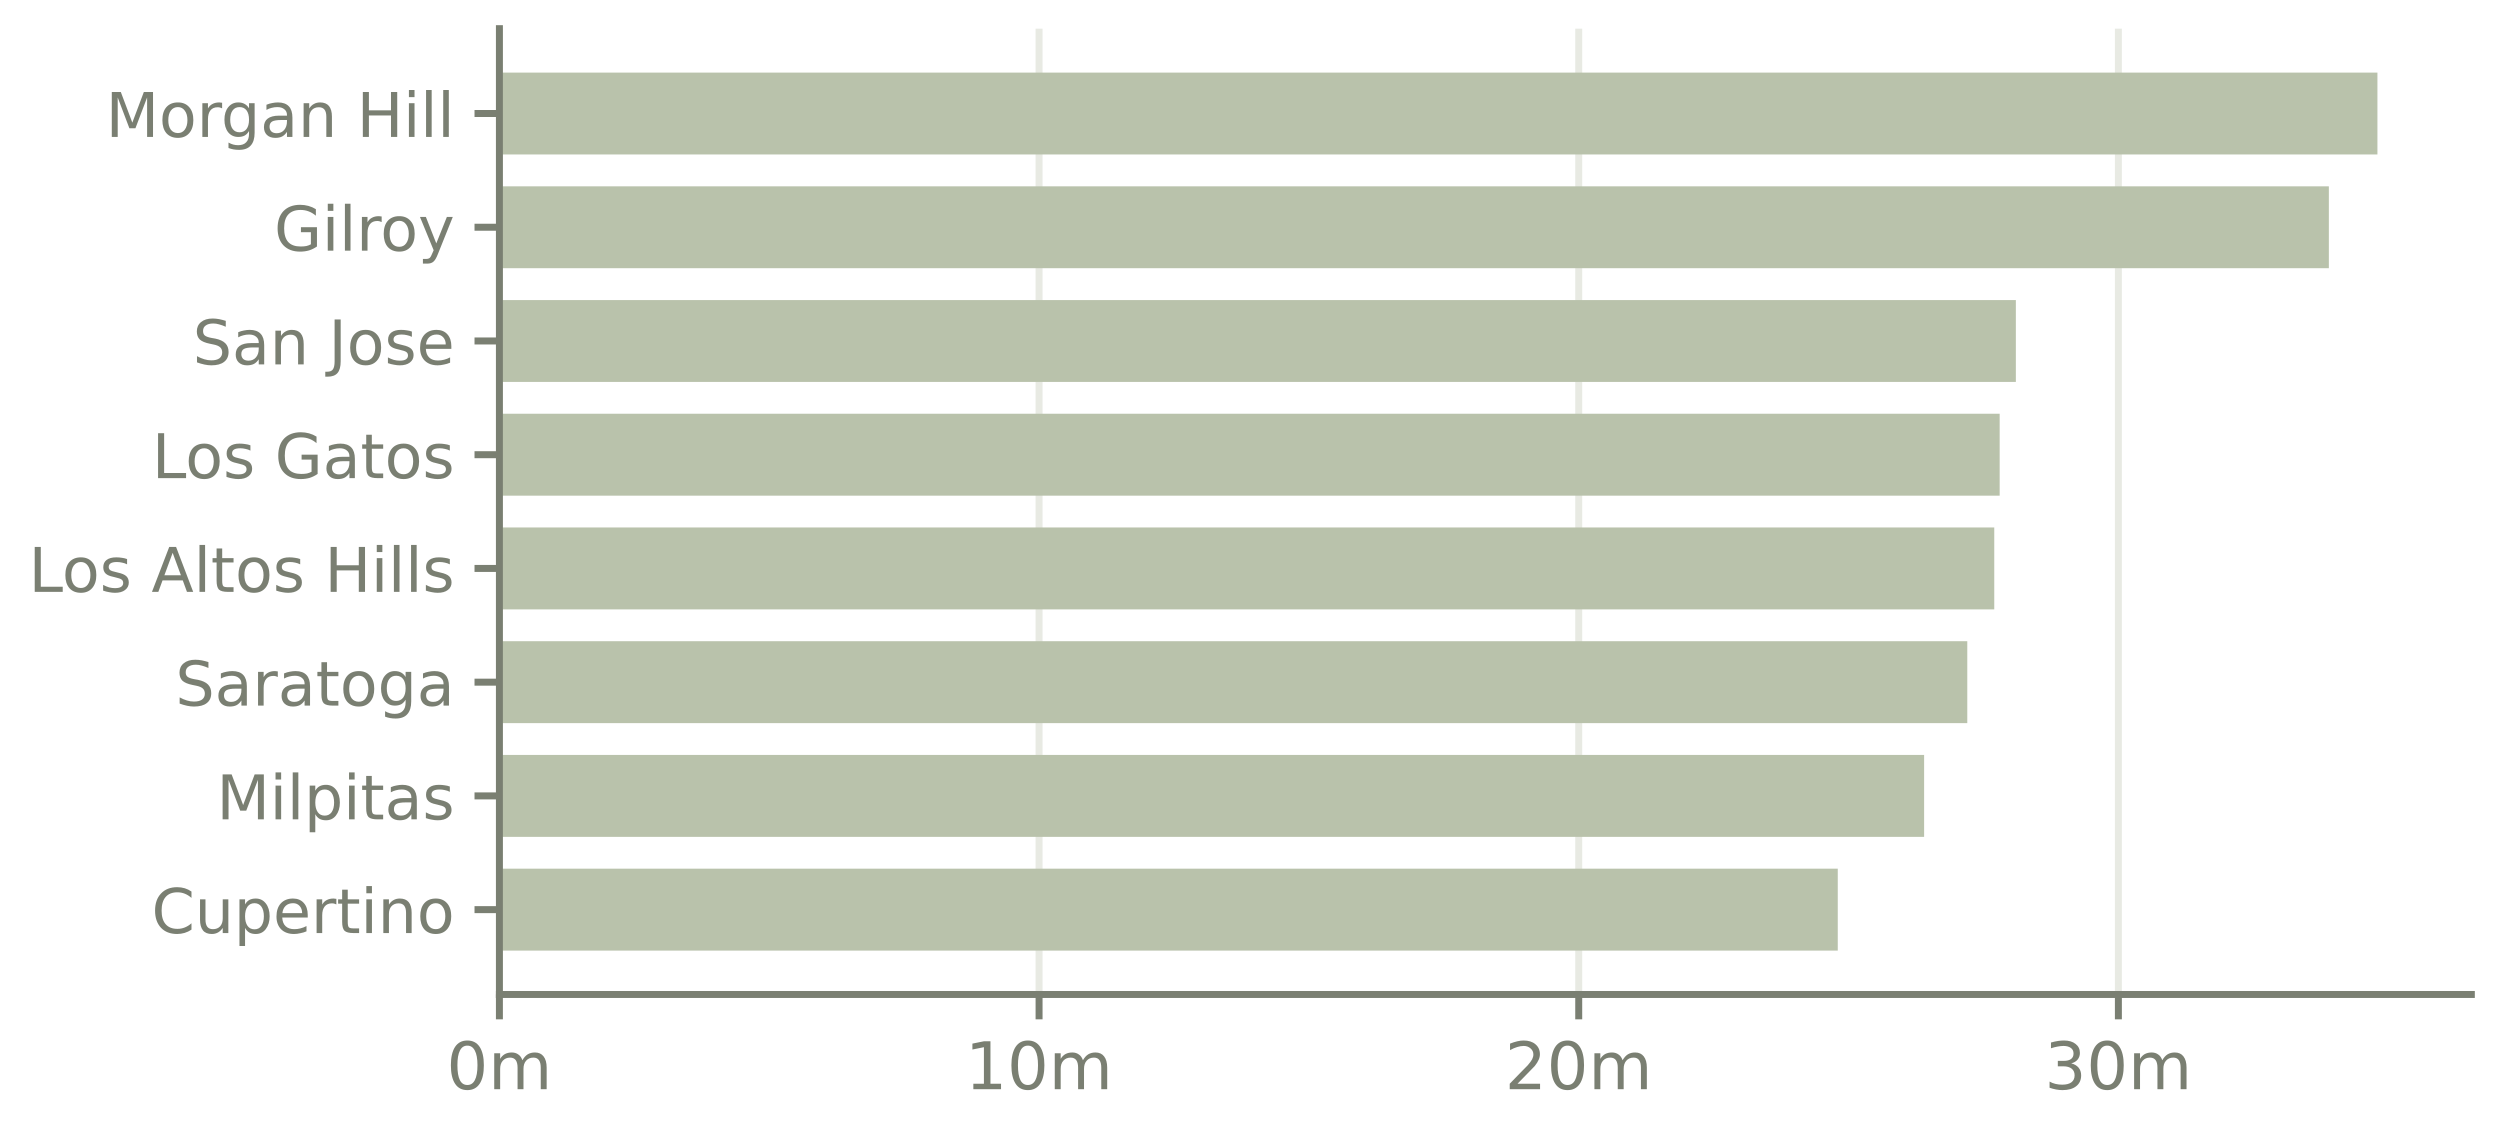
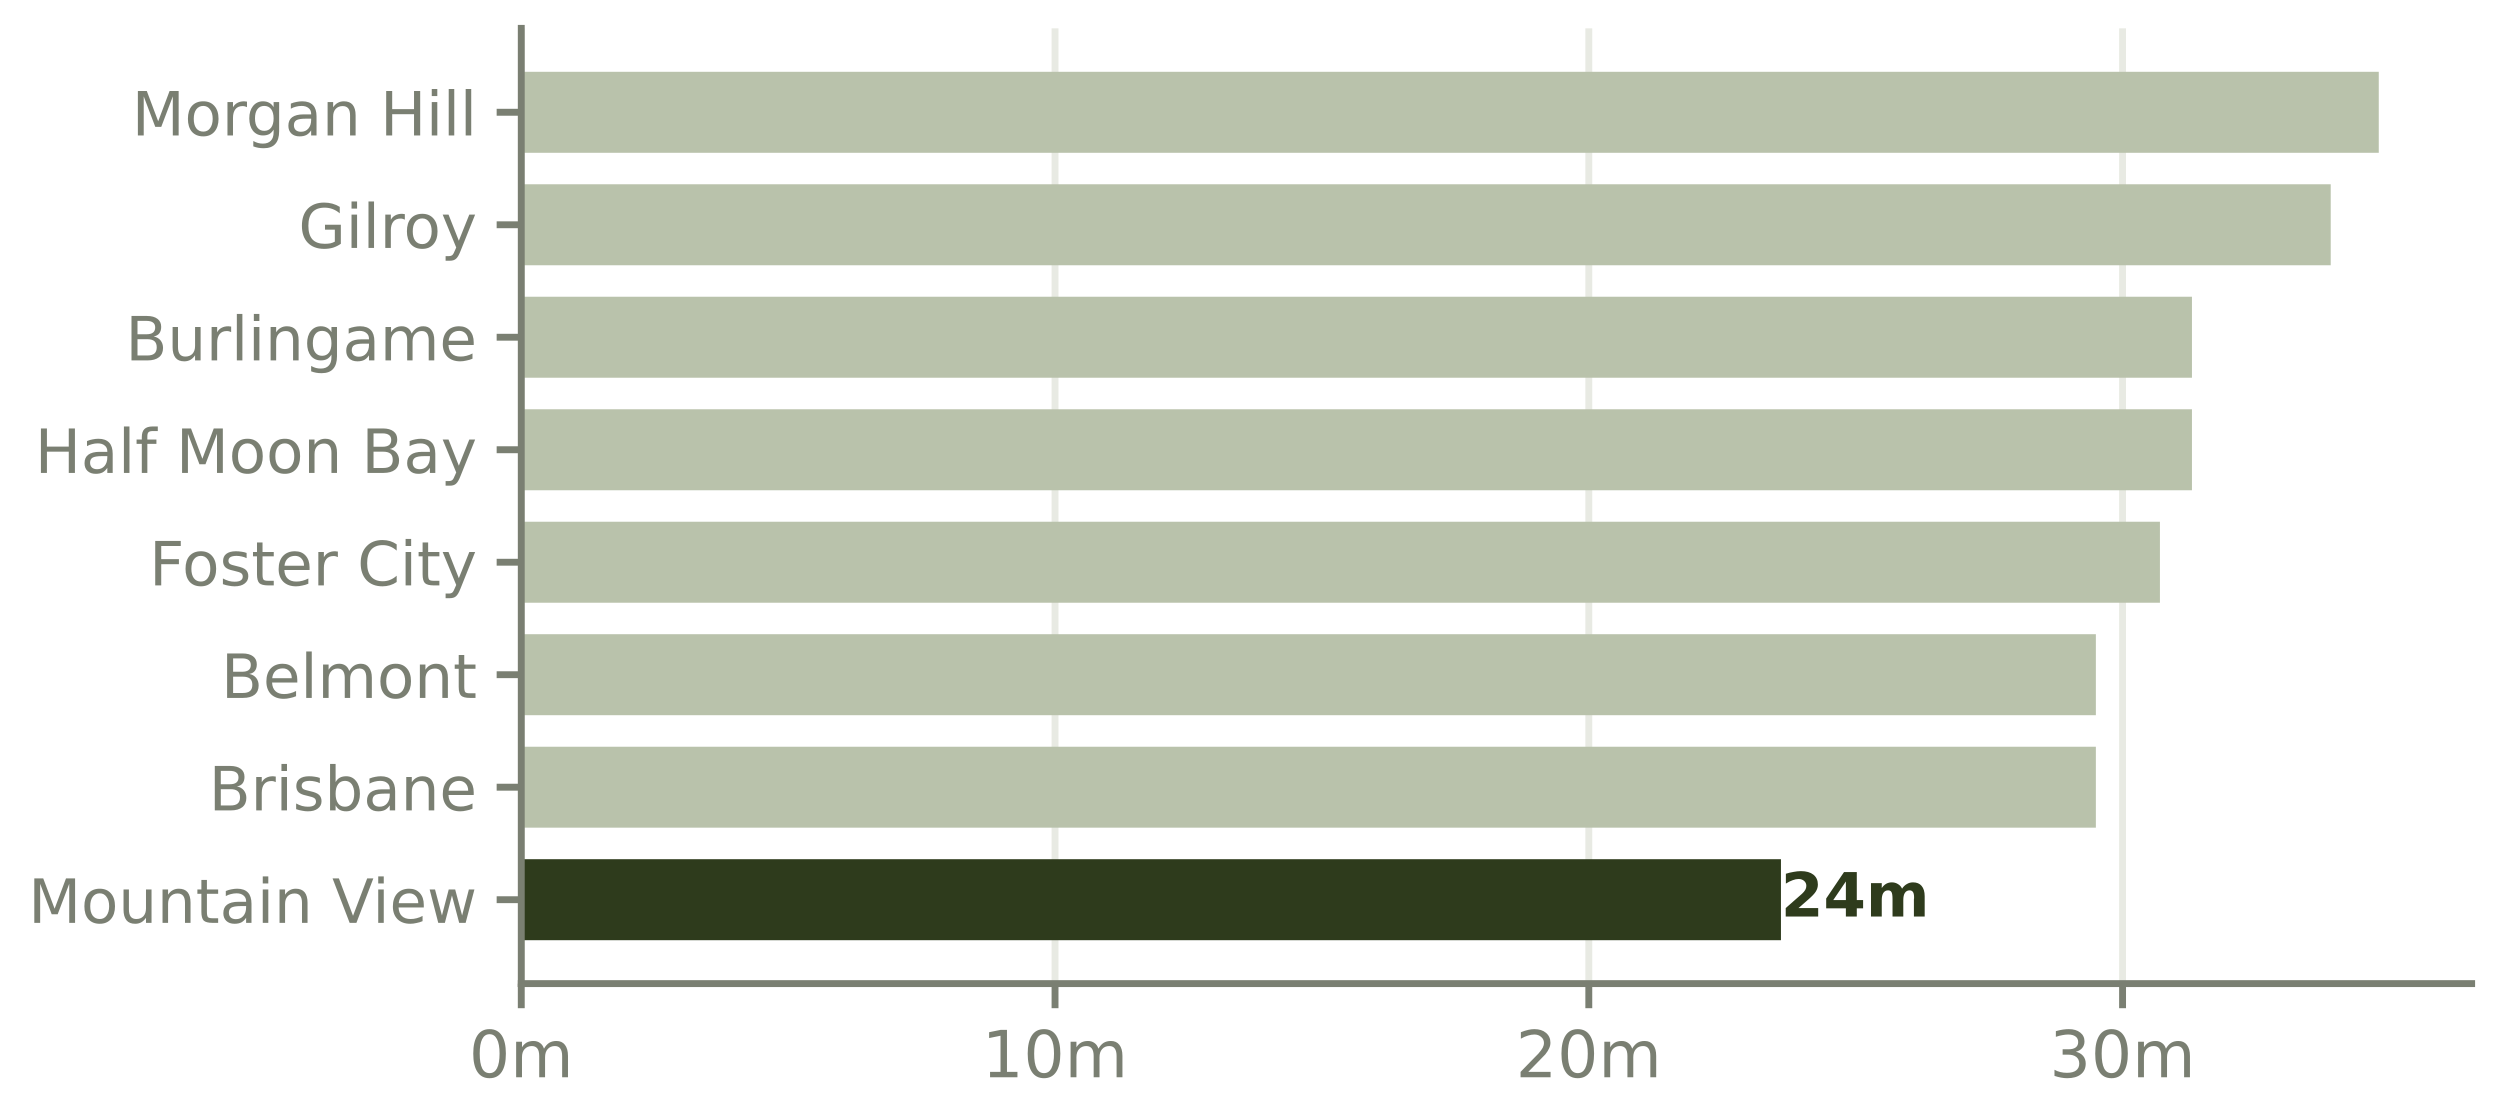
- <svg xmlns="http://www.w3.org/2000/svg" xmlns:xlink="http://www.w3.org/1999/xlink" width="251.138pt" height="113.668pt" viewBox="0 0 251.138 113.668" version="1.1">
+ <svg xmlns="http://www.w3.org/2000/svg" xmlns:xlink="http://www.w3.org/1999/xlink" width="253.913pt" height="113.668pt" viewBox="0 0 253.913 113.668" version="1.1">
  <defs>
    <style type="text/css">*{stroke-linejoin: round; stroke-linecap: butt}</style>
  </defs>
  <g id="figure_1">
    <g id="patch_1">
-       <path d="M 0 113.668  L 251.138 113.668  L 251.138 0  L 0 0  L 0 113.668  z " style="fill: none" />
+       <path d="M -0 113.668  L 253.913 113.668  L 253.913 0  L -0 0  L -0 113.668  z " style="fill: none" />
    </g>
    <g id="axes_1">
      <g id="patch_2">
-         <path d="M 50.168 99.9  L 248.258 99.9  L 248.258 2.88  L 50.168 2.88  L 50.168 99.9  z " style="fill: none" />
+         <path d="M 52.943 99.9  L 251.033 99.9  L 251.033 2.88  L 52.943 2.88  L 52.943 99.9  z " style="fill: none" />
      </g>
      <g id="matplotlib.axis_1">
        <g id="xtick_1">
          <g id="line2d_1">
-             <path d="M 50.168 99.9  L 50.168 2.88  " clip-path="url(#pb4f598b678)" style="fill: none; stroke: #e8eae3; stroke-width: 0.7; stroke-linecap: square" />
+             <path d="M 52.943 99.9  L 52.943 2.88  " clip-path="url(#p967f1c77dd)" style="fill: none; stroke: #e8eae3; stroke-width: 0.7; stroke-linecap: square" />
          </g>
          <g id="line2d_2">
            <defs>
-               <path id="m621335caa8" d="M 0 0  L 0 2.5  " style="stroke: #7a7f72; stroke-width: 0.7" />
+               <path id="m75121e51b7" d="M 0 0  L 0 2.5  " style="stroke: #7a7f72; stroke-width: 0.7" />
            </defs>
            <g>
-               <use xlink:href="#m621335caa8" x="50.168" y="99.9" style="fill: #7a7f72; stroke: #7a7f72; stroke-width: 0.7" />
+               <use xlink:href="#m75121e51b7" x="52.943" y="99.9" style="fill: #7a7f72; stroke: #7a7f72; stroke-width: 0.7" />
            </g>
          </g>
          <g id="text_1">
-             <text style="font-size: 6.6px; font-family: 'DejaVu Sans'; text-anchor: middle; fill: #7a7f72" x="50.168" y="109.415" transform="rotate(-0 50.16775 109.415)">0m</text>
+             <text style="font-size: 6.6px; font-family: 'DejaVu Sans'; text-anchor: middle; fill: #7a7f72" x="52.943" y="109.415" transform="rotate(-0 52.94322 109.415)">0m</text>
          </g>
        </g>
        <g id="xtick_2">
          <g id="line2d_3">
-             <path d="M 104.38 99.9  L 104.38 2.88  " clip-path="url(#pb4f598b678)" style="fill: none; stroke: #e8eae3; stroke-width: 0.7; stroke-linecap: square" />
+             <path d="M 107.155 99.9  L 107.155 2.88  " clip-path="url(#p967f1c77dd)" style="fill: none; stroke: #e8eae3; stroke-width: 0.7; stroke-linecap: square" />
          </g>
          <g id="line2d_4">
            <g>
-               <use xlink:href="#m621335caa8" x="104.38" y="99.9" style="fill: #7a7f72; stroke: #7a7f72; stroke-width: 0.7" />
+               <use xlink:href="#m75121e51b7" x="107.155" y="99.9" style="fill: #7a7f72; stroke: #7a7f72; stroke-width: 0.7" />
            </g>
          </g>
          <g id="text_2">
-             <text style="font-size: 6.6px; font-family: 'DejaVu Sans'; text-anchor: middle; fill: #7a7f72" x="104.38" y="109.415" transform="rotate(-0 104.3796 109.415)">10m</text>
+             <text style="font-size: 6.6px; font-family: 'DejaVu Sans'; text-anchor: middle; fill: #7a7f72" x="107.155" y="109.415" transform="rotate(-0 107.155 109.415)">10m</text>
          </g>
        </g>
        <g id="xtick_3">
          <g id="line2d_5">
-             <path d="M 158.591 99.9  L 158.591 2.88  " clip-path="url(#pb4f598b678)" style="fill: none; stroke: #e8eae3; stroke-width: 0.7; stroke-linecap: square" />
+             <path d="M 161.367 99.9  L 161.367 2.88  " clip-path="url(#p967f1c77dd)" style="fill: none; stroke: #e8eae3; stroke-width: 0.7; stroke-linecap: square" />
          </g>
          <g id="line2d_6">
            <g>
-               <use xlink:href="#m621335caa8" x="158.591" y="99.9" style="fill: #7a7f72; stroke: #7a7f72; stroke-width: 0.7" />
+               <use xlink:href="#m75121e51b7" x="161.367" y="99.9" style="fill: #7a7f72; stroke: #7a7f72; stroke-width: 0.7" />
            </g>
          </g>
          <g id="text_3">
-             <text style="font-size: 6.6px; font-family: 'DejaVu Sans'; text-anchor: middle; fill: #7a7f72" x="158.591" y="109.415" transform="rotate(-0 158.5914 109.415)">20m</text>
+             <text style="font-size: 6.6px; font-family: 'DejaVu Sans'; text-anchor: middle; fill: #7a7f72" x="161.367" y="109.415" transform="rotate(-0 161.3669 109.415)">20m</text>
          </g>
        </g>
        <g id="xtick_4">
          <g id="line2d_7">
-             <path d="M 212.803 99.9  L 212.803 2.88  " clip-path="url(#pb4f598b678)" style="fill: none; stroke: #e8eae3; stroke-width: 0.7; stroke-linecap: square" />
+             <path d="M 215.579 99.9  L 215.579 2.88  " clip-path="url(#p967f1c77dd)" style="fill: none; stroke: #e8eae3; stroke-width: 0.7; stroke-linecap: square" />
          </g>
          <g id="line2d_8">
            <g>
-               <use xlink:href="#m621335caa8" x="212.803" y="99.9" style="fill: #7a7f72; stroke: #7a7f72; stroke-width: 0.7" />
+               <use xlink:href="#m75121e51b7" x="215.579" y="99.9" style="fill: #7a7f72; stroke: #7a7f72; stroke-width: 0.7" />
            </g>
          </g>
          <g id="text_4">
-             <text style="font-size: 6.6px; font-family: 'DejaVu Sans'; text-anchor: middle; fill: #7a7f72" x="212.803" y="109.415" transform="rotate(-0 212.8032 109.415)">30m</text>
+             <text style="font-size: 6.6px; font-family: 'DejaVu Sans'; text-anchor: middle; fill: #7a7f72" x="215.579" y="109.415" transform="rotate(-0 215.5787 109.415)">30m</text>
          </g>
        </g>
      </g>
      <g id="matplotlib.axis_2">
        <g id="ytick_1">
          <g id="line2d_9">
            <defs>
-               <path id="me8cbbd9ceb" d="M 0 0  L -2.5 0  " style="stroke: #7a7f72; stroke-width: 0.7" />
+               <path id="m677b615871" d="M 0 0  L -2.5 0  " style="stroke: #7a7f72; stroke-width: 0.7" />
            </defs>
            <g>
-               <use xlink:href="#me8cbbd9ceb" x="50.168" y="91.377" style="fill: #7a7f72; stroke: #7a7f72; stroke-width: 0.7" />
+               <use xlink:href="#m677b615871" x="52.943" y="91.377" style="fill: #7a7f72; stroke: #7a7f72; stroke-width: 0.7" />
            </g>
          </g>
          <g id="text_5">
-             <text style="font-size: 6.2px; font-family: 'DejaVu Sans'; text-anchor: end; fill: #7a7f72" x="45.668" y="93.733" transform="rotate(-0 45.66775 93.73256)">Cupertino</text>
+             <text style="font-size: 6.2px; font-family: 'DejaVu Sans'; text-anchor: end; fill: #7a7f72" x="48.443" y="93.733" transform="rotate(-0 48.44322 93.73256)">Mountain View</text>
          </g>
        </g>
        <g id="ytick_2">
          <g id="line2d_10">
            <g>
-               <use xlink:href="#me8cbbd9ceb" x="50.168" y="79.952" style="fill: #7a7f72; stroke: #7a7f72; stroke-width: 0.7" />
+               <use xlink:href="#m677b615871" x="52.943" y="79.952" style="fill: #7a7f72; stroke: #7a7f72; stroke-width: 0.7" />
            </g>
          </g>
          <g id="text_6">
-             <text style="font-size: 6.2px; font-family: 'DejaVu Sans'; text-anchor: end; fill: #7a7f72" x="45.668" y="82.308" transform="rotate(-0 45.66775 82.30769)">Milpitas</text>
+             <text style="font-size: 6.2px; font-family: 'DejaVu Sans'; text-anchor: end; fill: #7a7f72" x="48.443" y="82.308" transform="rotate(-0 48.44322 82.30769)">Brisbane</text>
          </g>
        </g>
        <g id="ytick_3">
          <g id="line2d_11">
            <g>
-               <use xlink:href="#me8cbbd9ceb" x="50.168" y="68.527" style="fill: #7a7f72; stroke: #7a7f72; stroke-width: 0.7" />
+               <use xlink:href="#m677b615871" x="52.943" y="68.527" style="fill: #7a7f72; stroke: #7a7f72; stroke-width: 0.7" />
            </g>
          </g>
          <g id="text_7">
-             <text style="font-size: 6.2px; font-family: 'DejaVu Sans'; text-anchor: end; fill: #7a7f72" x="45.668" y="70.883" transform="rotate(-0 45.66775 70.88282)">Saratoga</text>
+             <text style="font-size: 6.2px; font-family: 'DejaVu Sans'; text-anchor: end; fill: #7a7f72" x="48.443" y="70.883" transform="rotate(-0 48.44322 70.88282)">Belmont</text>
          </g>
        </g>
        <g id="ytick_4">
          <g id="line2d_12">
            <g>
-               <use xlink:href="#me8cbbd9ceb" x="50.168" y="57.102" style="fill: #7a7f72; stroke: #7a7f72; stroke-width: 0.7" />
+               <use xlink:href="#m677b615871" x="52.943" y="57.102" style="fill: #7a7f72; stroke: #7a7f72; stroke-width: 0.7" />
            </g>
          </g>
          <g id="text_8">
-             <text style="font-size: 6.2px; font-family: 'DejaVu Sans'; text-anchor: end; fill: #7a7f72" x="45.668" y="59.458" transform="rotate(-0 45.66775 59.45795)">Los Altos Hills</text>
+             <text style="font-size: 6.2px; font-family: 'DejaVu Sans'; text-anchor: end; fill: #7a7f72" x="48.443" y="59.458" transform="rotate(-0 48.44322 59.45795)">Foster City</text>
          </g>
        </g>
        <g id="ytick_5">
          <g id="line2d_13">
            <g>
-               <use xlink:href="#me8cbbd9ceb" x="50.168" y="45.678" style="fill: #7a7f72; stroke: #7a7f72; stroke-width: 0.7" />
+               <use xlink:href="#m677b615871" x="52.943" y="45.678" style="fill: #7a7f72; stroke: #7a7f72; stroke-width: 0.7" />
            </g>
          </g>
          <g id="text_9">
-             <text style="font-size: 6.2px; font-family: 'DejaVu Sans'; text-anchor: end; fill: #7a7f72" x="45.668" y="48.033" transform="rotate(-0 45.66775 48.03308)">Los Gatos</text>
+             <text style="font-size: 6.2px; font-family: 'DejaVu Sans'; text-anchor: end; fill: #7a7f72" x="48.443" y="48.033" transform="rotate(-0 48.44322 48.03308)">Half Moon Bay</text>
          </g>
        </g>
        <g id="ytick_6">
          <g id="line2d_14">
            <g>
-               <use xlink:href="#me8cbbd9ceb" x="50.168" y="34.253" style="fill: #7a7f72; stroke: #7a7f72; stroke-width: 0.7" />
+               <use xlink:href="#m677b615871" x="52.943" y="34.253" style="fill: #7a7f72; stroke: #7a7f72; stroke-width: 0.7" />
            </g>
          </g>
          <g id="text_10">
-             <text style="font-size: 6.2px; font-family: 'DejaVu Sans'; text-anchor: end; fill: #7a7f72" x="45.668" y="36.608" transform="rotate(-0 45.66775 36.60821)">San Jose</text>
+             <text style="font-size: 6.2px; font-family: 'DejaVu Sans'; text-anchor: end; fill: #7a7f72" x="48.443" y="36.608" transform="rotate(-0 48.44322 36.60821)">Burlingame</text>
          </g>
        </g>
        <g id="ytick_7">
          <g id="line2d_15">
            <g>
-               <use xlink:href="#me8cbbd9ceb" x="50.168" y="22.828" style="fill: #7a7f72; stroke: #7a7f72; stroke-width: 0.7" />
+               <use xlink:href="#m677b615871" x="52.943" y="22.828" style="fill: #7a7f72; stroke: #7a7f72; stroke-width: 0.7" />
            </g>
          </g>
          <g id="text_11">
-             <text style="font-size: 6.2px; font-family: 'DejaVu Sans'; text-anchor: end; fill: #7a7f72" x="45.668" y="25.183" transform="rotate(-0 45.66775 25.18334)">Gilroy</text>
+             <text style="font-size: 6.2px; font-family: 'DejaVu Sans'; text-anchor: end; fill: #7a7f72" x="48.443" y="25.183" transform="rotate(-0 48.44322 25.18334)">Gilroy</text>
          </g>
        </g>
        <g id="ytick_8">
          <g id="line2d_16">
            <g>
-               <use xlink:href="#me8cbbd9ceb" x="50.168" y="11.403" style="fill: #7a7f72; stroke: #7a7f72; stroke-width: 0.7" />
+               <use xlink:href="#m677b615871" x="52.943" y="11.403" style="fill: #7a7f72; stroke: #7a7f72; stroke-width: 0.7" />
            </g>
          </g>
          <g id="text_12">
-             <text style="font-size: 6.2px; font-family: 'DejaVu Sans'; text-anchor: end; fill: #7a7f72" x="45.668" y="13.758" transform="rotate(-0 45.66775 13.75847)">Morgan Hill</text>
+             <text style="font-size: 6.2px; font-family: 'DejaVu Sans'; text-anchor: end; fill: #7a7f72" x="48.443" y="13.758" transform="rotate(-0 48.44322 13.75847)">Morgan Hill</text>
          </g>
        </g>
      </g>
      <g id="patch_3">
-         <path d="M 50.168 95.49  L 184.613 95.49  L 184.613 87.264  L 50.168 87.264  z " clip-path="url(#pb4f598b678)" style="fill: #b9c2ab" />
+         <path d="M 52.943 95.49  L 180.883 95.49  L 180.883 87.264  L 52.943 87.264  z " clip-path="url(#p967f1c77dd)" style="fill: #2e3b1c" />
      </g>
      <g id="patch_4">
-         <path d="M 50.168 84.065  L 193.287 84.065  L 193.287 75.839  L 50.168 75.839  z " clip-path="url(#pb4f598b678)" style="fill: #b9c2ab" />
+         <path d="M 52.943 84.065  L 212.868 84.065  L 212.868 75.839  L 52.943 75.839  z " clip-path="url(#p967f1c77dd)" style="fill: #b9c2ab" />
      </g>
      <g id="patch_5">
-         <path d="M 50.168 72.64  L 197.624 72.64  L 197.624 64.414  L 50.168 64.414  z " clip-path="url(#pb4f598b678)" style="fill: #b9c2ab" />
+         <path d="M 52.943 72.64  L 212.868 72.64  L 212.868 64.414  L 52.943 64.414  z " clip-path="url(#p967f1c77dd)" style="fill: #b9c2ab" />
      </g>
      <g id="patch_6">
-         <path d="M 50.168 61.215  L 200.334 61.215  L 200.334 52.989  L 50.168 52.989  z " clip-path="url(#pb4f598b678)" style="fill: #b9c2ab" />
+         <path d="M 52.943 61.215  L 219.374 61.215  L 219.374 52.989  L 52.943 52.989  z " clip-path="url(#p967f1c77dd)" style="fill: #b9c2ab" />
      </g>
      <g id="patch_7">
-         <path d="M 50.168 49.791  L 200.877 49.791  L 200.877 41.565  L 50.168 41.565  z " clip-path="url(#pb4f598b678)" style="fill: #b9c2ab" />
+         <path d="M 52.943 49.791  L 222.626 49.791  L 222.626 41.565  L 52.943 41.565  z " clip-path="url(#p967f1c77dd)" style="fill: #b9c2ab" />
      </g>
      <g id="patch_8">
-         <path d="M 50.168 38.366  L 202.503 38.366  L 202.503 30.14  L 50.168 30.14  z " clip-path="url(#pb4f598b678)" style="fill: #b9c2ab" />
+         <path d="M 52.943 38.366  L 222.626 38.366  L 222.626 30.14  L 52.943 30.14  z " clip-path="url(#p967f1c77dd)" style="fill: #b9c2ab" />
      </g>
      <g id="patch_9">
-         <path d="M 50.168 26.941  L 233.946 26.941  L 233.946 18.715  L 50.168 18.715  z " clip-path="url(#pb4f598b678)" style="fill: #b9c2ab" />
+         <path d="M 52.943 26.941  L 236.721 26.941  L 236.721 18.715  L 52.943 18.715  z " clip-path="url(#p967f1c77dd)" style="fill: #b9c2ab" />
      </g>
      <g id="patch_10">
-         <path d="M 50.168 15.516  L 238.825 15.516  L 238.825 7.29  L 50.168 7.29  z " clip-path="url(#pb4f598b678)" style="fill: #b9c2ab" />
+         <path d="M 52.943 15.516  L 241.6 15.516  L 241.6 7.29  L 52.943 7.29  z " clip-path="url(#p967f1c77dd)" style="fill: #b9c2ab" />
      </g>
      <g id="patch_11">
-         <path d="M 50.168 99.9  L 50.168 2.88  " style="fill: none; stroke: #7a7f72; stroke-width: 0.7; stroke-linejoin: miter; stroke-linecap: square" />
+         <path d="M 52.943 99.9  L 52.943 2.88  " style="fill: none; stroke: #7a7f72; stroke-width: 0.7; stroke-linejoin: miter; stroke-linecap: square" />
      </g>
      <g id="patch_12">
-         <path d="M 50.168 99.9  L 248.258 99.9  " style="fill: none; stroke: #7a7f72; stroke-width: 0.7; stroke-linejoin: miter; stroke-linecap: square" />
+         <path d="M 52.943 99.9  L 251.033 99.9  " style="fill: none; stroke: #7a7f72; stroke-width: 0.7; stroke-linejoin: miter; stroke-linecap: square" />
+       </g>
+       <g id="text_13">
+         <text style="font-weight: 700; font-size: 6.2px; font-family: 'DejaVu Sans'; text-anchor: start; fill: #2e3b1c" x="180.883" y="93.088" transform="rotate(-0 180.8831 93.08786)"> 24m</text>
      </g>
    </g>
  </g>
  <defs>
-     <clipPath id="pb4f598b678">
-       <rect x="50.168" y="2.88" width="198.09" height="97.02" />
+     <clipPath id="p967f1c77dd">
+       <rect x="52.943" y="2.88" width="198.09" height="97.02" />
    </clipPath>
  </defs>
</svg>
